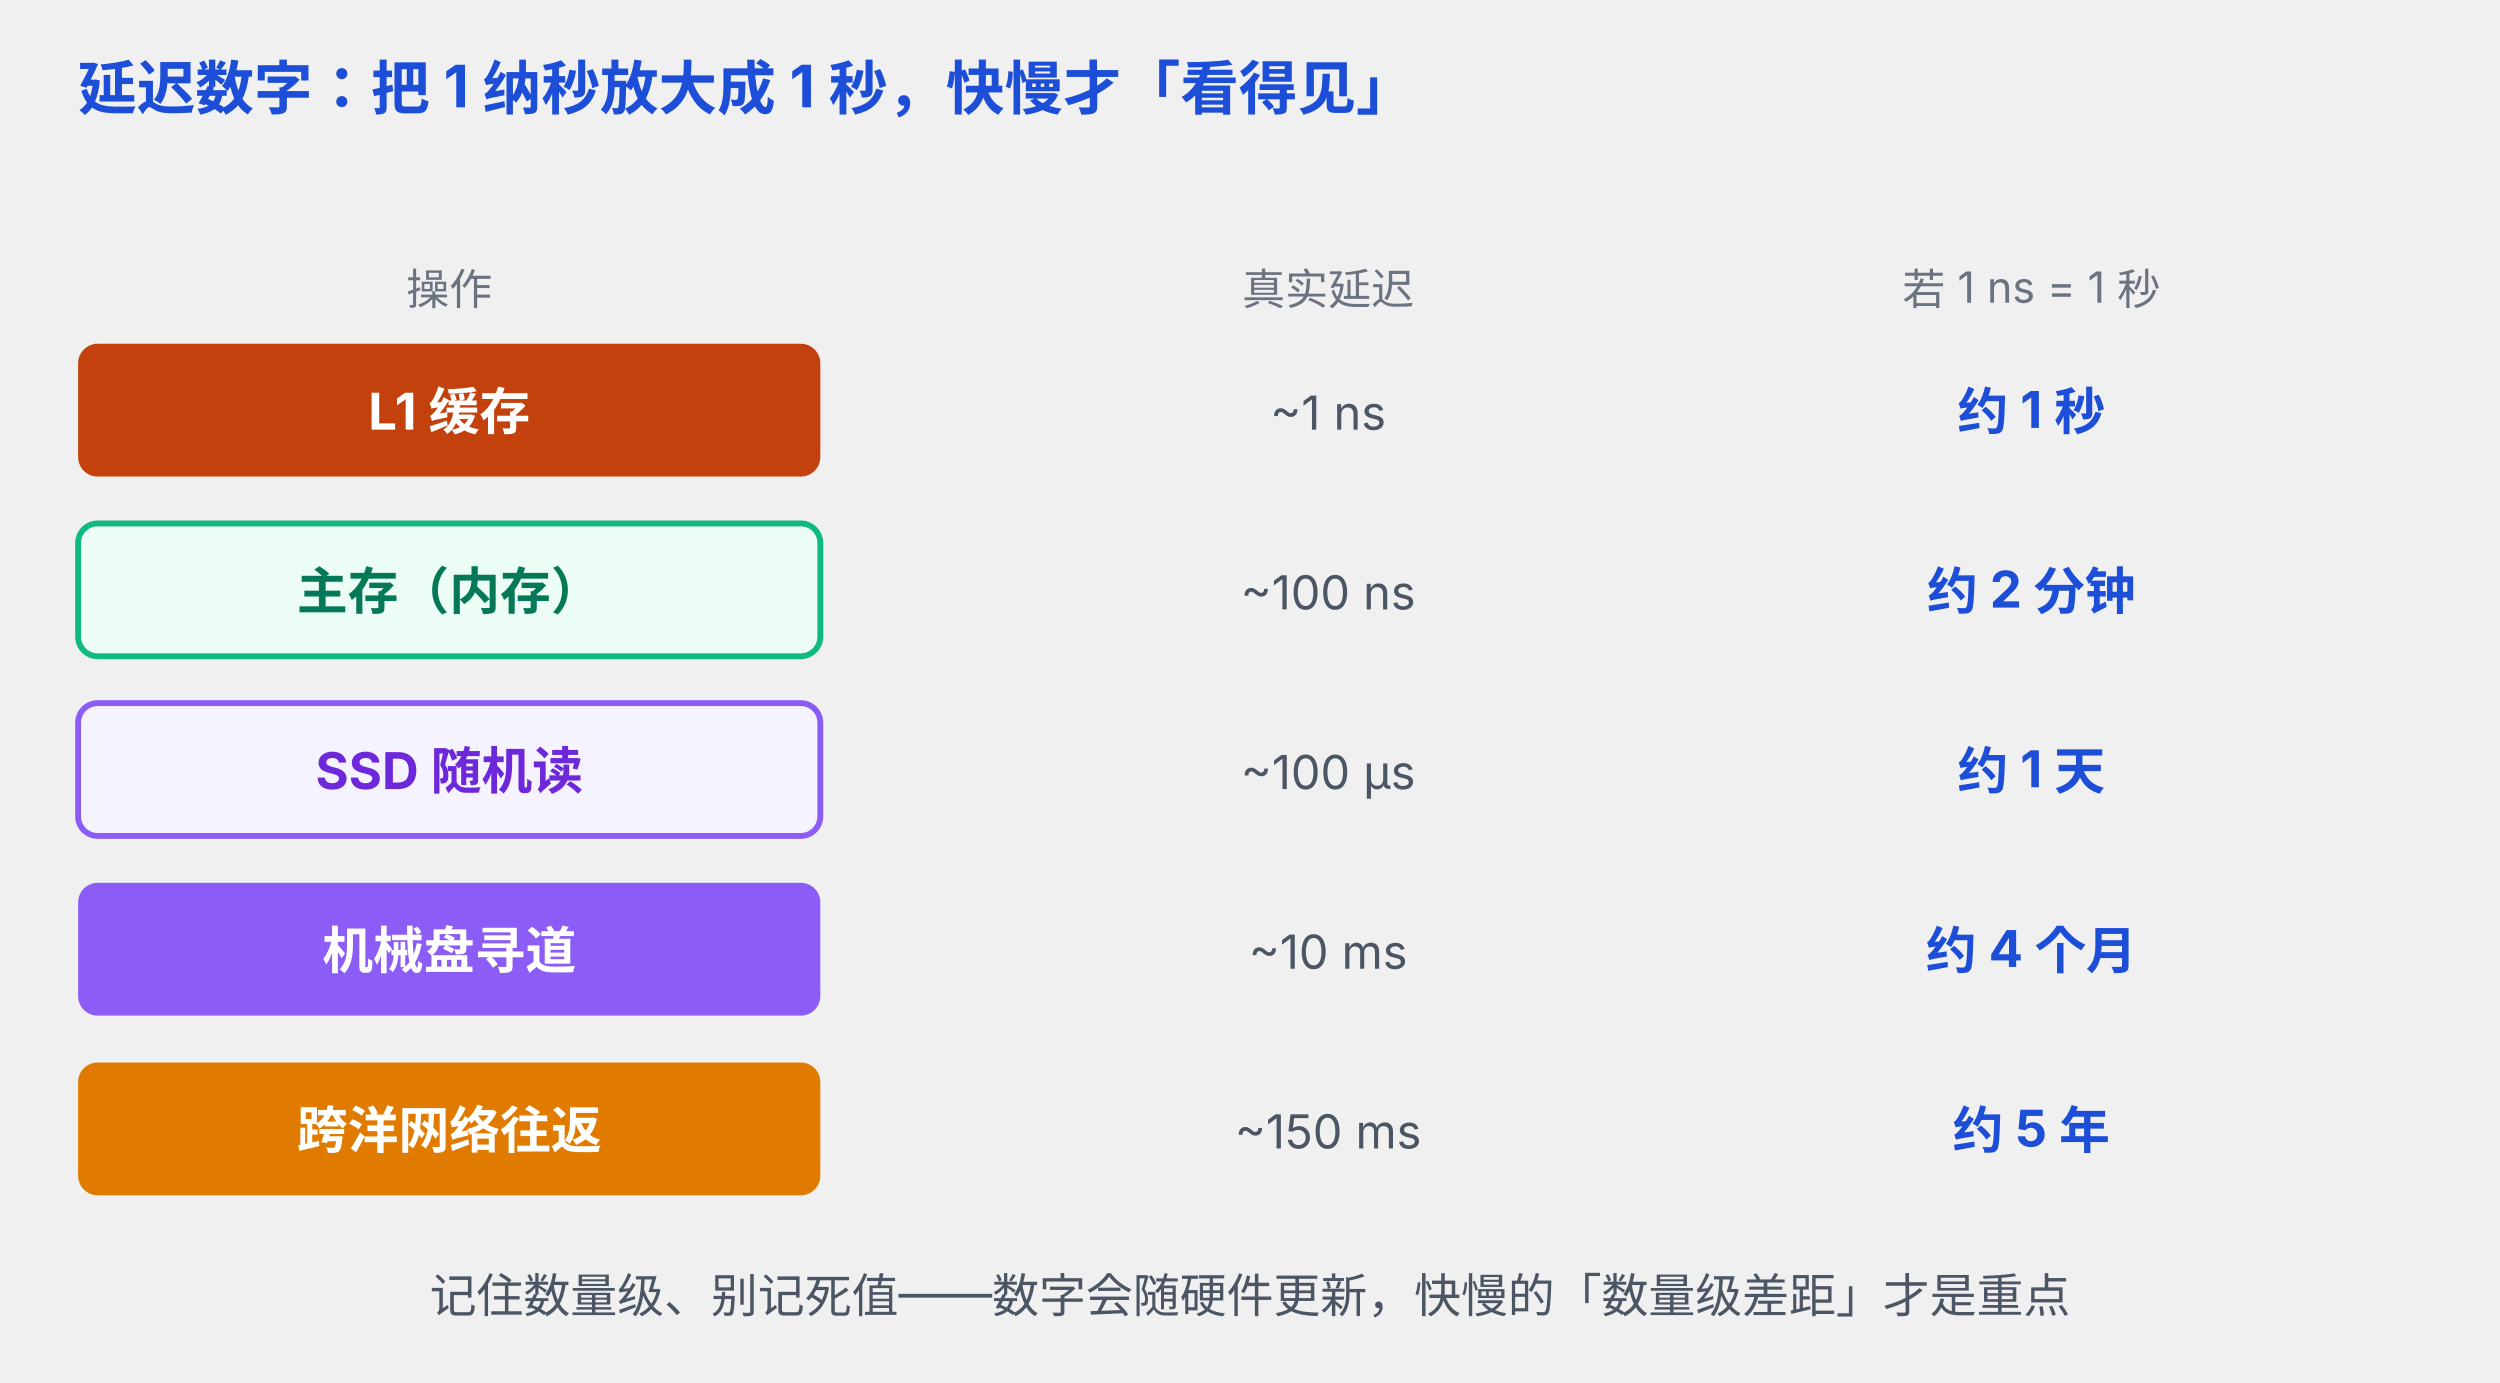
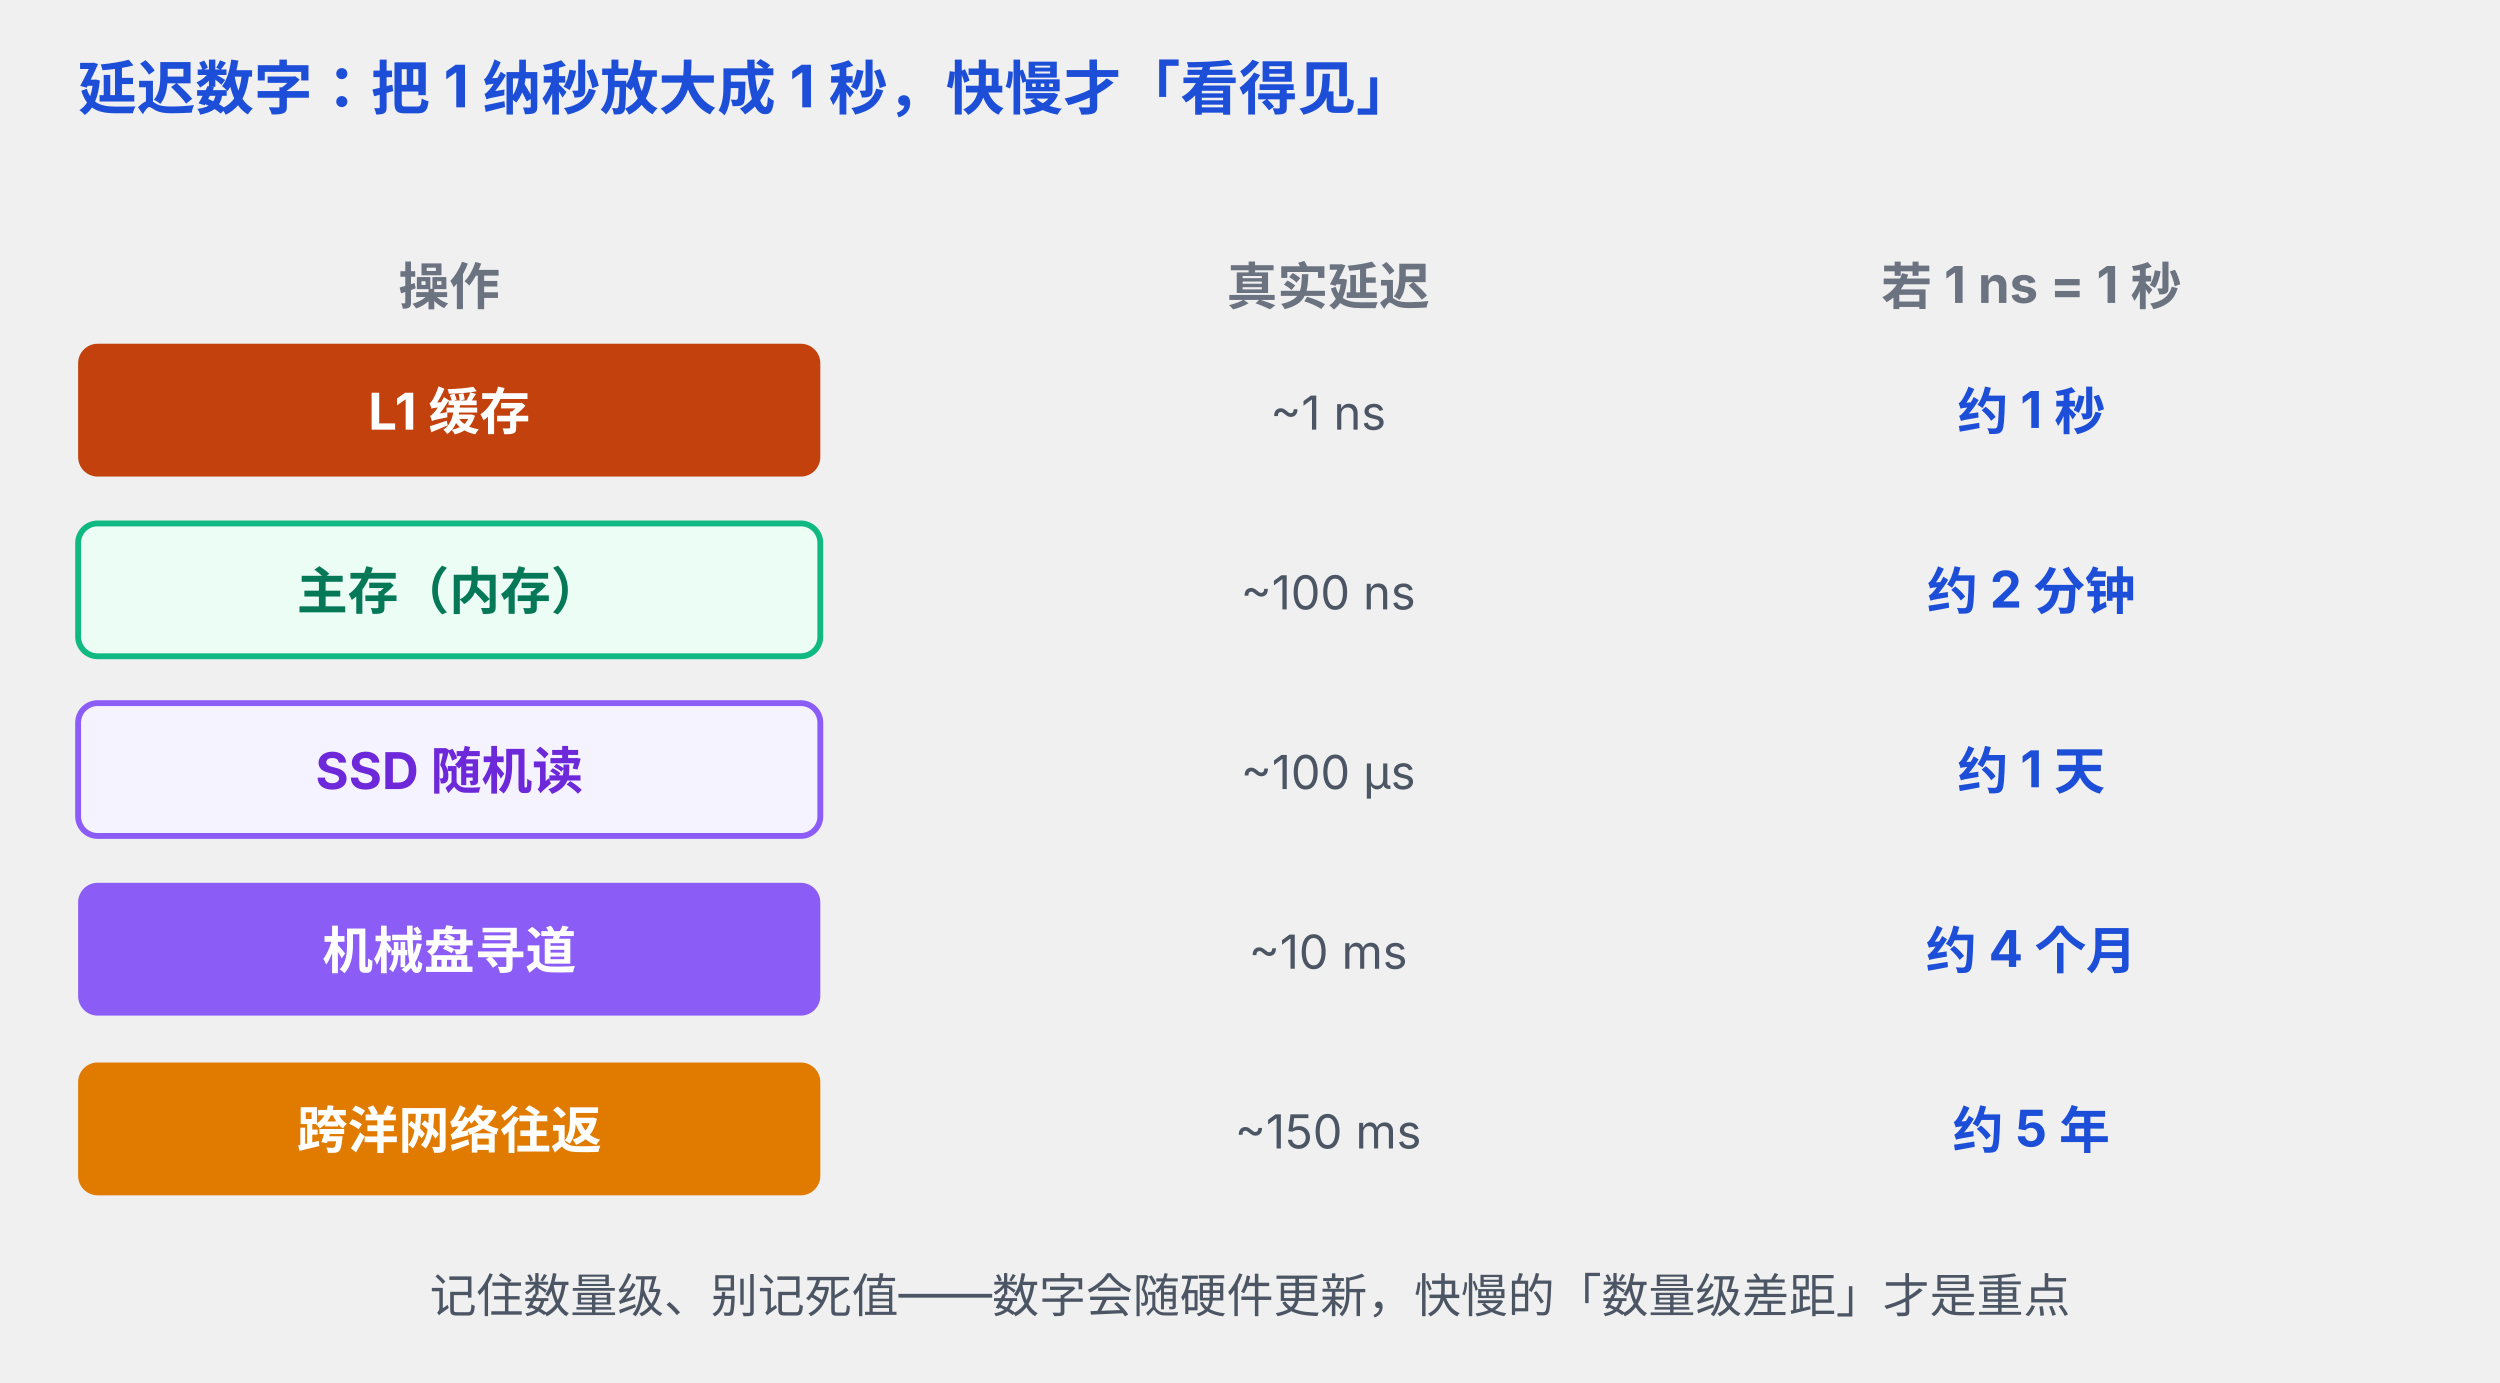
<svg xmlns="http://www.w3.org/2000/svg" width="640" height="354" viewBox="0 0 640 354" font-family="system-ui, -apple-system, 'PingFang SC', 'Microsoft YaHei', sans-serif">
  <text x="20" y="28" font-size="15" font-weight="bold" fill="#1d4ed8">延迟数字：把 1 纳秒放大成 1 秒，快慢才「看得见」</text>
-   <text x="115" y="78" font-size="11" fill="#6b7280" text-anchor="middle">操作</text>
-   <text x="340" y="78" font-size="11" fill="#6b7280" text-anchor="middle">真实延迟</text>
-   <text x="520" y="78" font-size="11" fill="#6b7280" text-anchor="middle">若 1 ns = 1 秒</text>
+   <text x="115" y="78" font-size="13" font-weight="bold" fill="#6b7280" text-anchor="middle">操作</text>
+   <text x="340" y="78" font-size="13" font-weight="bold" fill="#6b7280" text-anchor="middle">真实延迟</text>
+   <text x="520" y="78" font-size="13" font-weight="bold" fill="#6b7280" text-anchor="middle">若 1 ns = 1 秒</text>
  <rect x="20" y="88" width="190" height="34" rx="5" fill="#c2410c" />
  <text x="115" y="110" font-size="13" font-weight="bold" fill="#ffffff" text-anchor="middle">L1 缓存</text>
  <text x="340" y="110" font-size="12" fill="#4b5563" text-anchor="middle">~1 ns</text>
  <text x="520" y="110" font-size="13" font-weight="bold" fill="#1d4ed8" text-anchor="middle">约 1 秒</text>
  <rect x="20" y="134" width="190" height="34" rx="5" fill="#ecfdf5" stroke="#10b981" stroke-width="1.5" />
  <text x="115" y="156" font-size="13" font-weight="bold" fill="#047857" text-anchor="middle">主存（内存）</text>
  <text x="340" y="156" font-size="12" fill="#4b5563" text-anchor="middle">~100 ns</text>
  <text x="520" y="156" font-size="13" font-weight="bold" fill="#1d4ed8" text-anchor="middle">约 2 分钟</text>
  <rect x="20" y="180" width="190" height="34" rx="5" fill="#f5f3ff" stroke="#8b5cf6" stroke-width="1.5" />
  <text x="115" y="202" font-size="13" font-weight="bold" fill="#6d28d9" text-anchor="middle">SSD 随机读</text>
  <text x="340" y="202" font-size="12" fill="#4b5563" text-anchor="middle">~100 μs</text>
  <text x="520" y="202" font-size="13" font-weight="bold" fill="#1d4ed8" text-anchor="middle">约 1 天</text>
  <rect x="20" y="226" width="190" height="34" rx="5" fill="#8b5cf6" />
  <text x="115" y="248" font-size="13" font-weight="bold" fill="#ffffff" text-anchor="middle">机械盘寻道</text>
  <text x="340" y="248" font-size="12" fill="#4b5563" text-anchor="middle">~10 ms</text>
  <text x="520" y="248" font-size="13" font-weight="bold" fill="#1d4ed8" text-anchor="middle">约 4 个月</text>
  <rect x="20" y="272" width="190" height="34" rx="5" fill="#e07b00" />
  <text x="115" y="294" font-size="13" font-weight="bold" fill="#ffffff" text-anchor="middle">跨洋网络往返</text>
  <text x="340" y="294" font-size="12" fill="#4b5563" text-anchor="middle">~150 ms</text>
  <text x="520" y="294" font-size="13" font-weight="bold" fill="#1d4ed8" text-anchor="middle">约 5 年</text>
  <text x="320" y="336" font-size="12" fill="#4b5563" text-anchor="middle">记住数量级、别记死值——数字会随硬件更新，快慢的「数量级差距」才是重点</text>
</svg>
